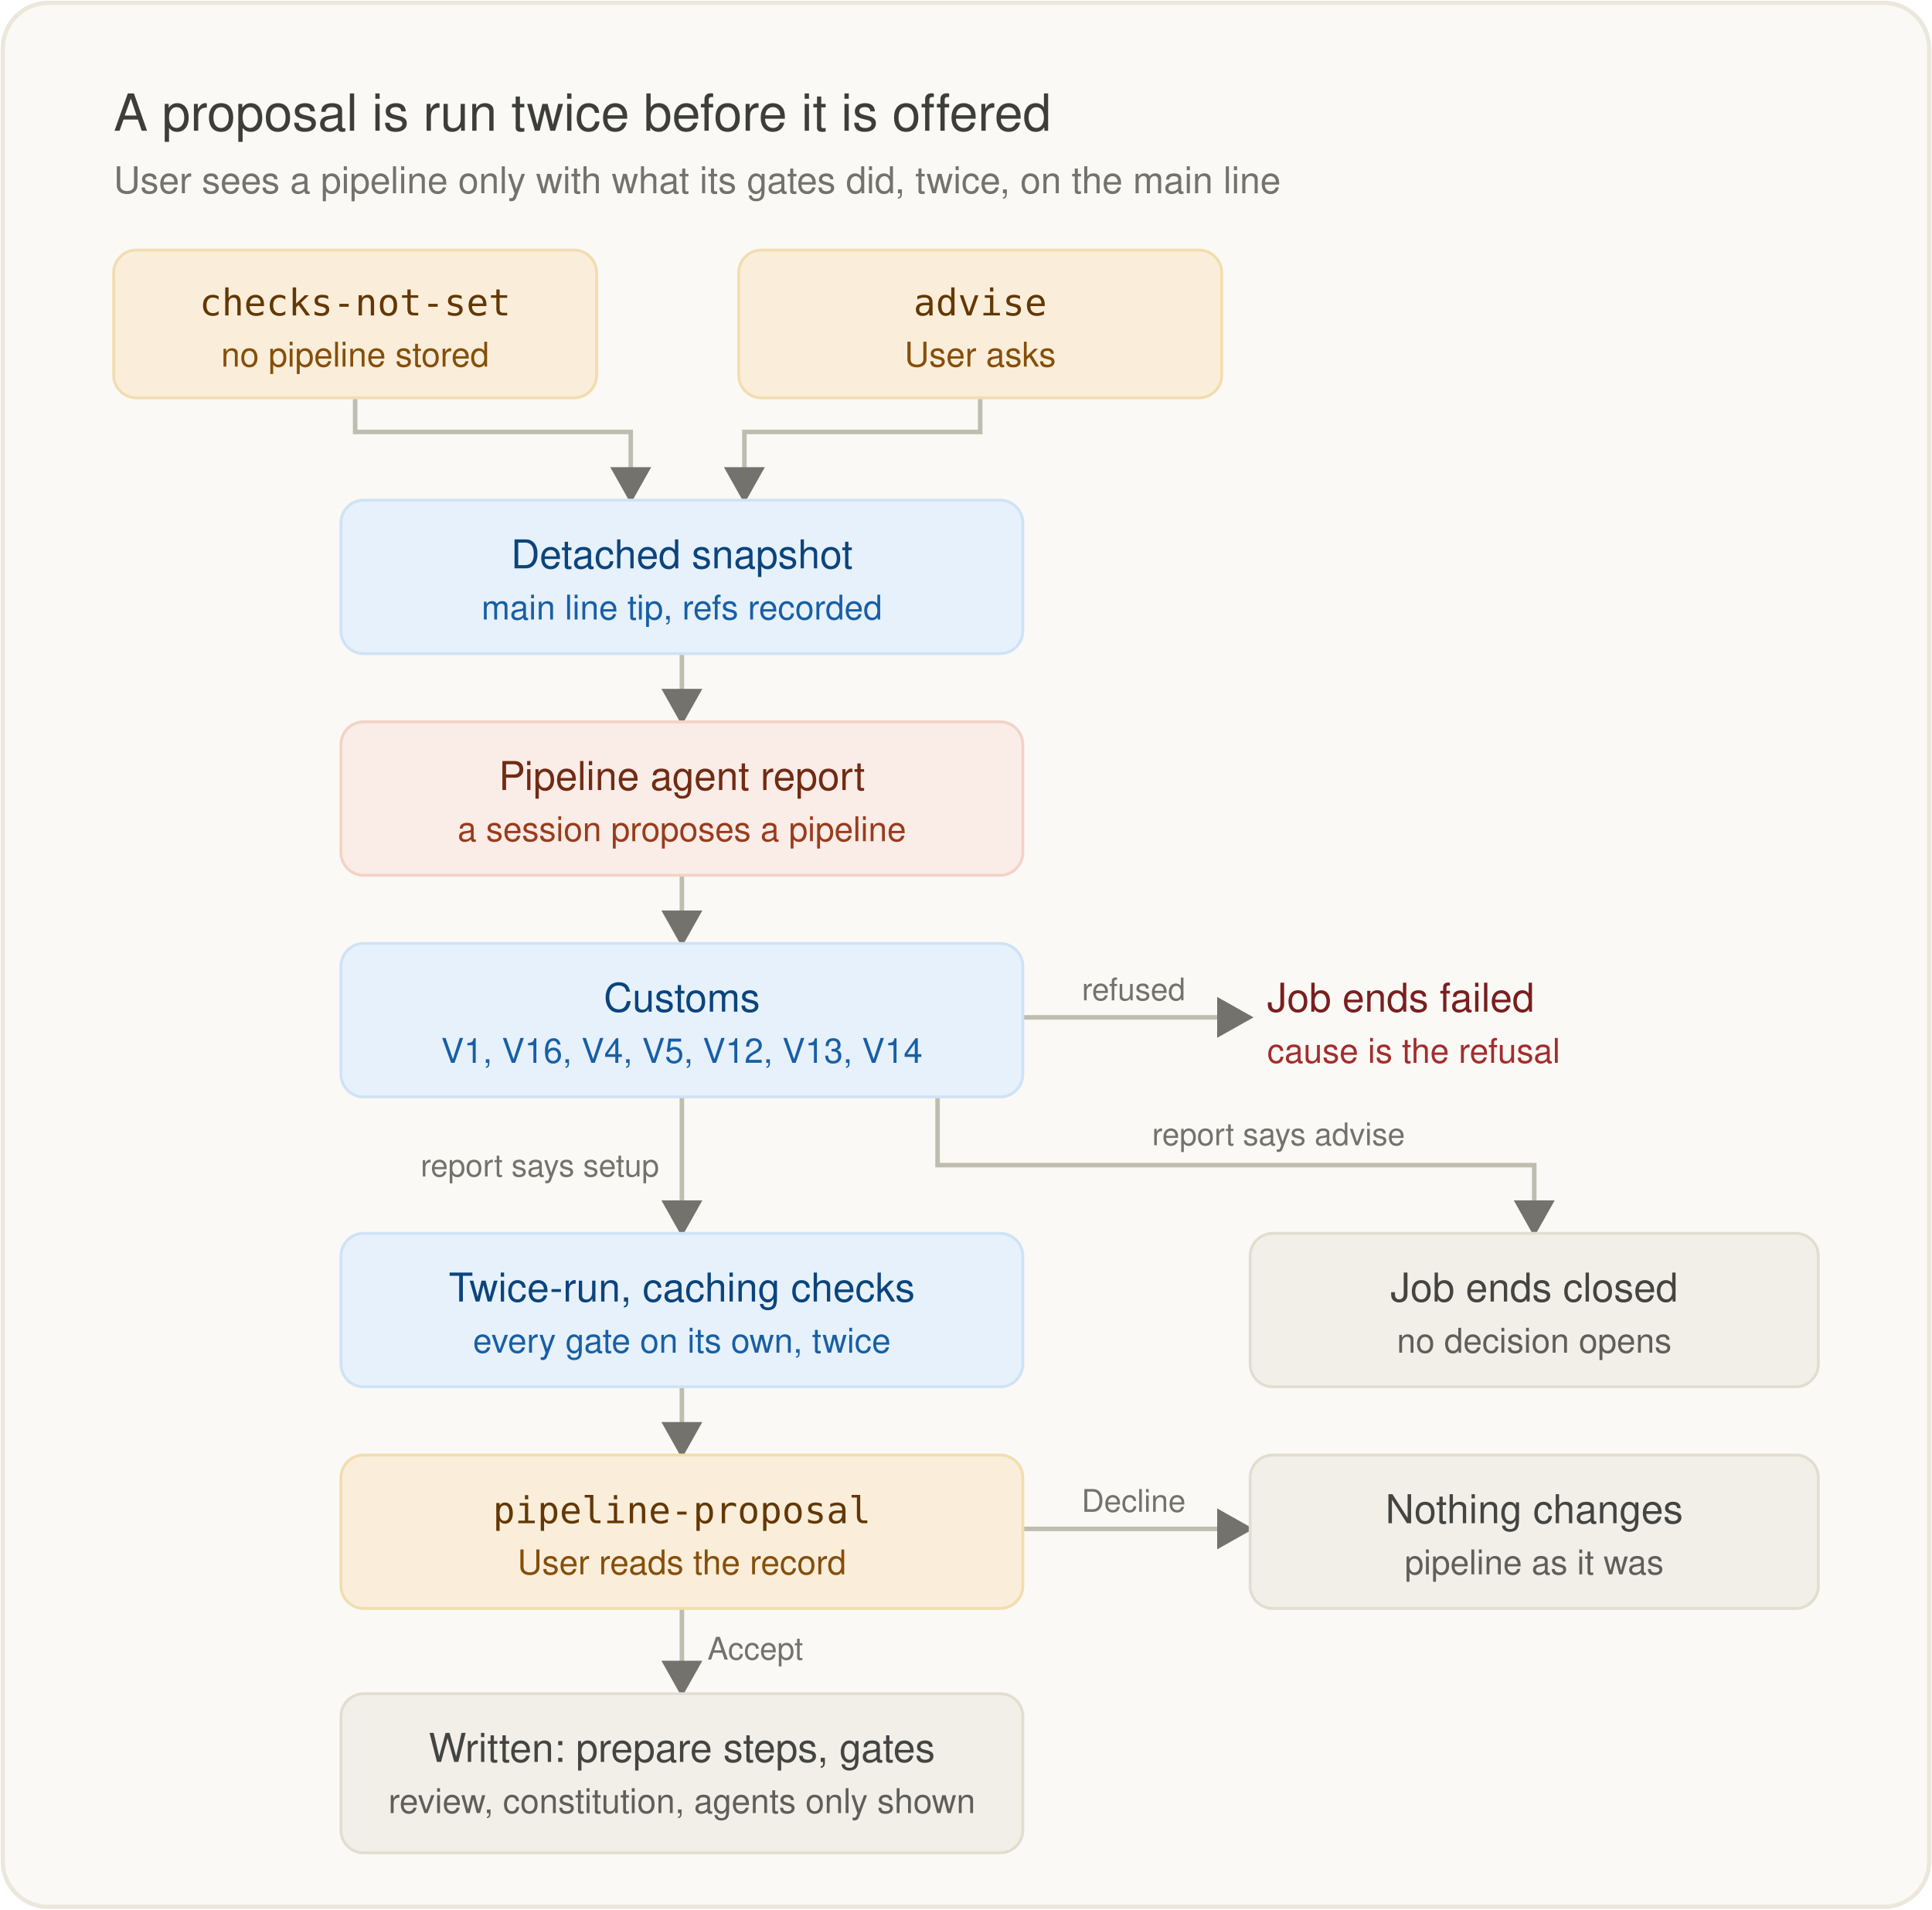
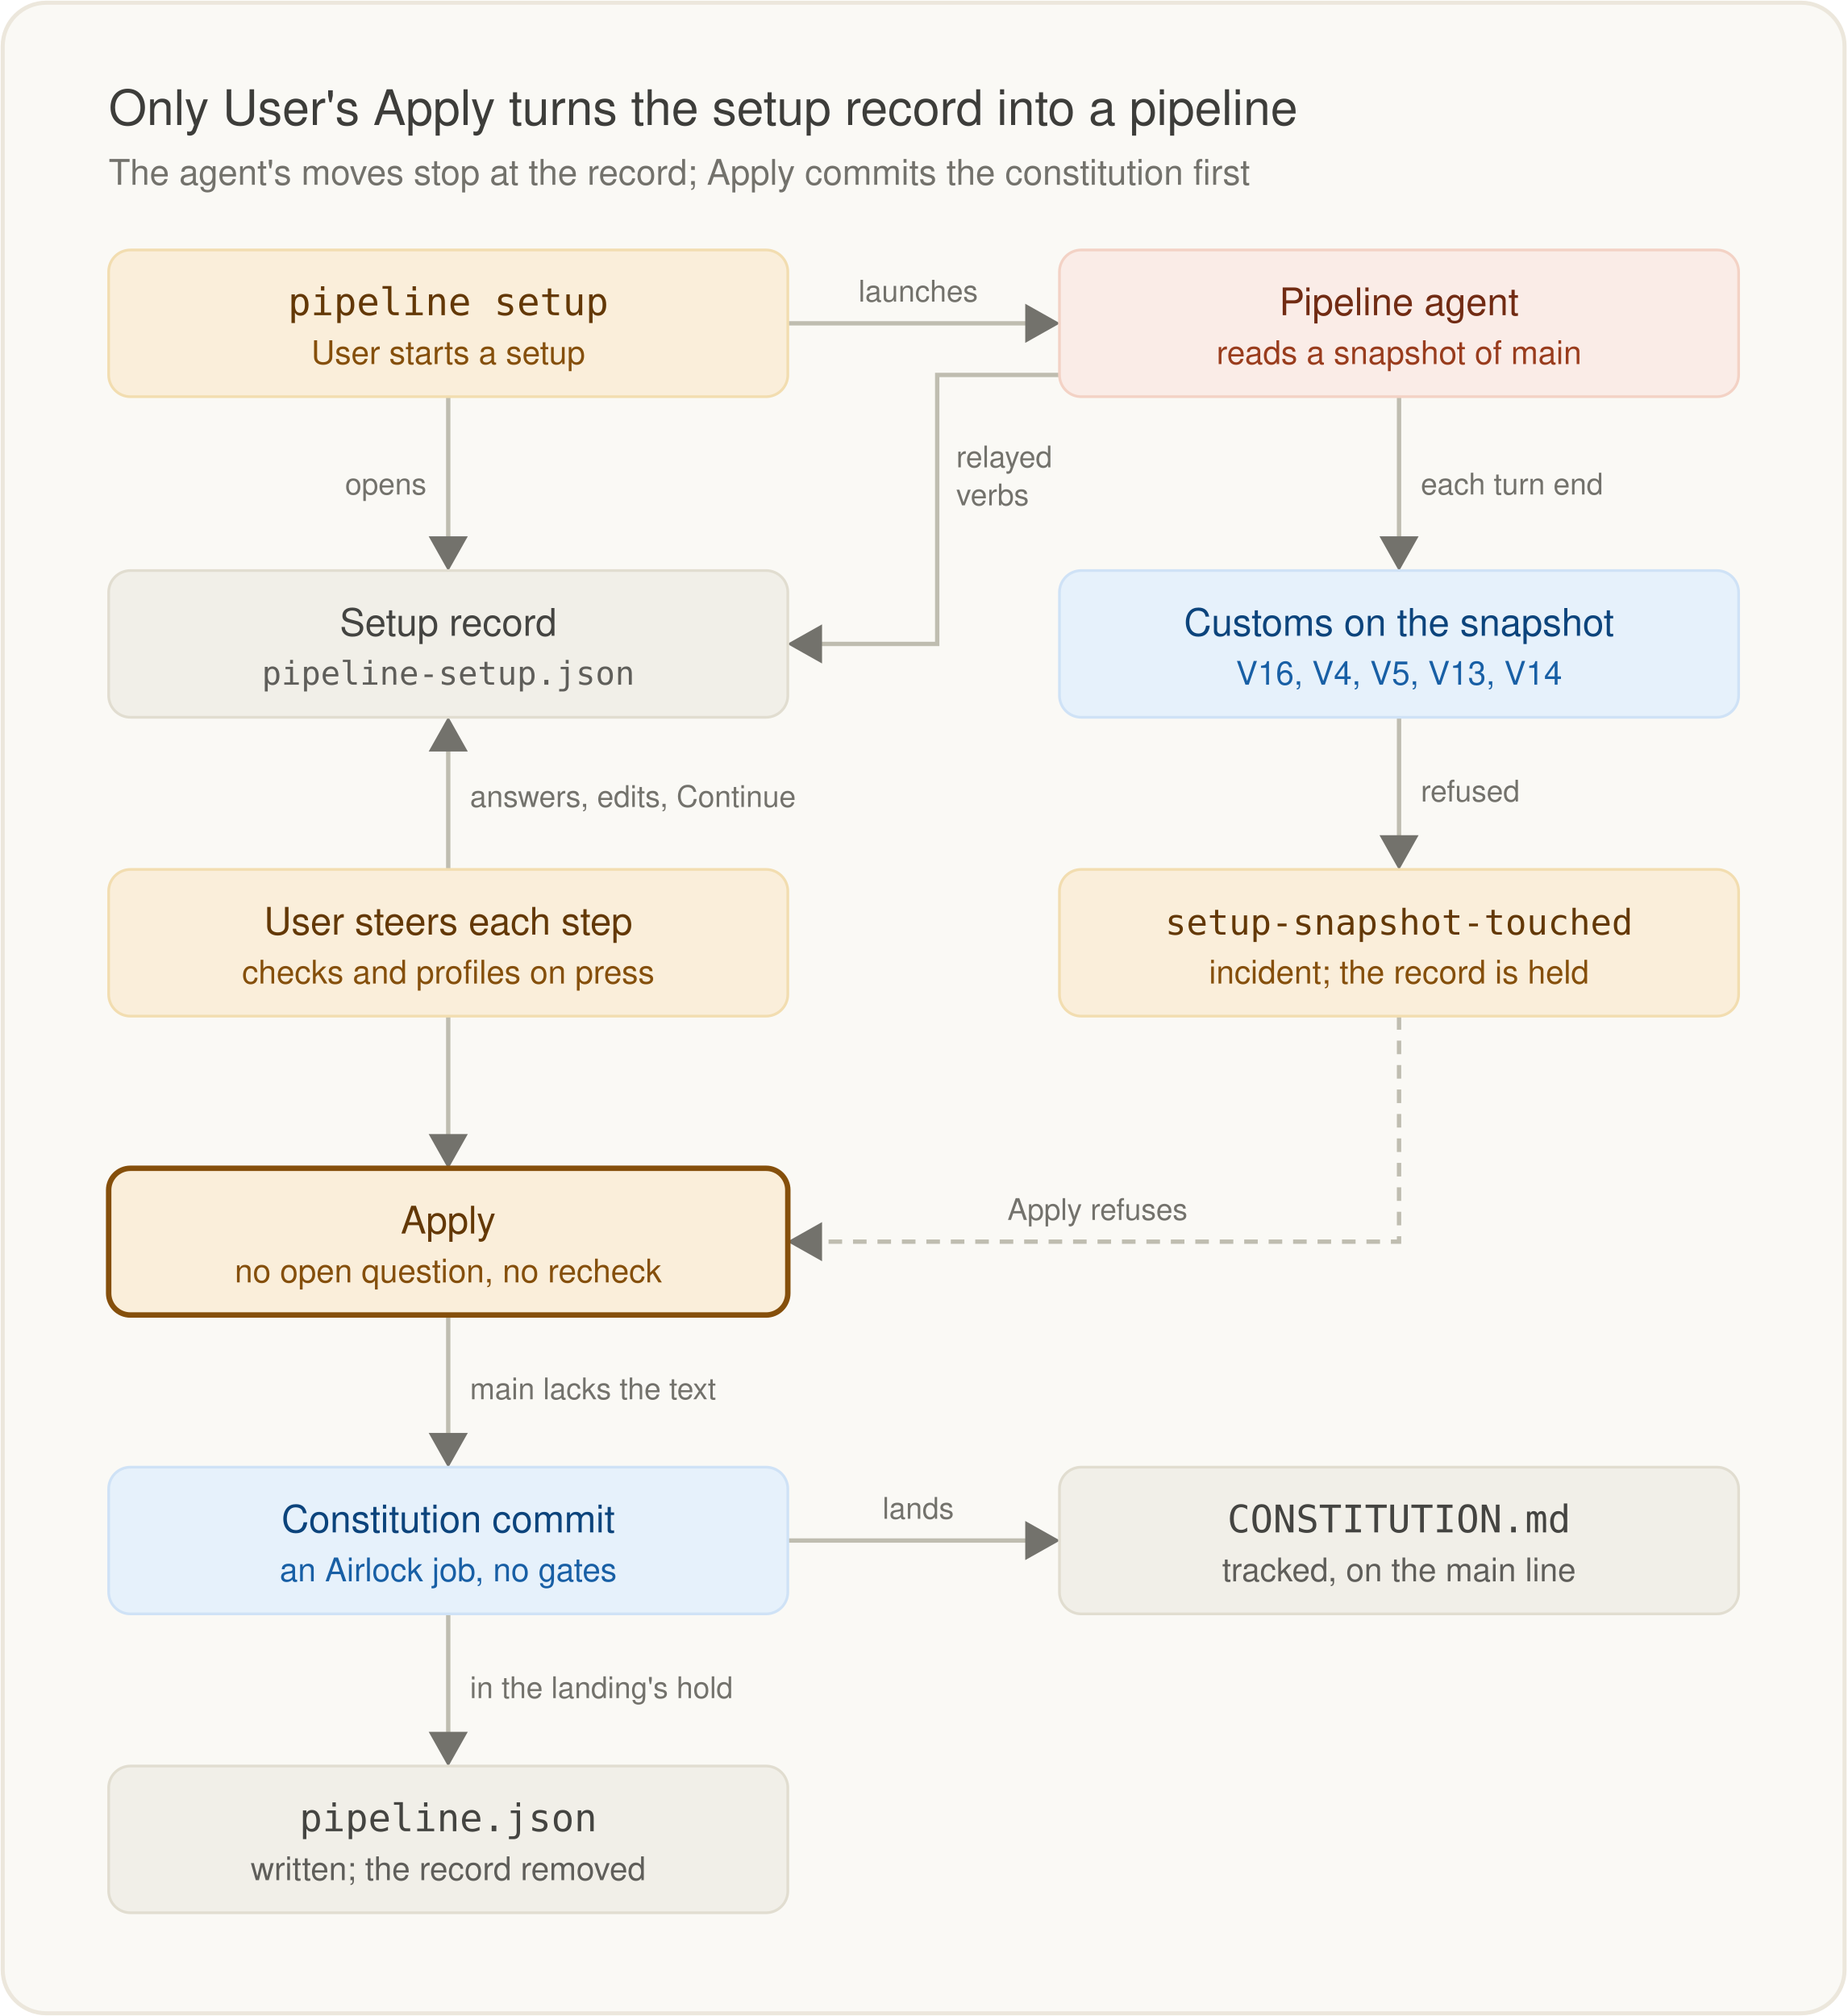
- <svg xmlns="http://www.w3.org/2000/svg" width="680" height="672" viewBox="0 0 680 672" role="img" font-family="-apple-system,BlinkMacSystemFont,'Segoe UI',Helvetica,Arial,sans-serif">
+ <svg xmlns="http://www.w3.org/2000/svg" width="680" height="742" viewBox="0 0 680 742" role="img" font-family="-apple-system,BlinkMacSystemFont,'Segoe UI',Helvetica,Arial,sans-serif">
  <defs>
    <marker id="ah" markerWidth="9" markerHeight="9" refX="6" refY="4.5" orient="auto">
      <path d="M0,0 L8,4.5 L0,9 z" fill="#73726c" />
    </marker>
  </defs>
-   <rect x="1" y="1" width="678" height="670" rx="16" fill="#FAF9F5" stroke="#ECE7DC" stroke-width="1.5" />
-   <text x="40" y="46" font-size="18" font-weight="500" fill="#3d3d3a">A proposal is run twice before it is offered</text>
-   <text x="40" y="68" font-size="13" fill="#73726c">User sees a pipeline only with what its gates did, twice, on the main line</text>
-   <path d="M125,140 L125,152 L222,152 L222,174" fill="none" stroke="#bfbdb0" stroke-width="1.6" marker-end="url(#ah)" />
-   <path d="M345,140 L345,152 L262,152 L262,174" fill="none" stroke="#bfbdb0" stroke-width="1.6" marker-end="url(#ah)" />
-   <path d="M240,230 L240,252" fill="none" stroke="#bfbdb0" stroke-width="1.6" marker-end="url(#ah)" />
-   <path d="M240,308 L240,330" fill="none" stroke="#bfbdb0" stroke-width="1.6" marker-end="url(#ah)" />
-   <path d="M240,386 L240,432" fill="none" stroke="#bfbdb0" stroke-width="1.6" marker-end="url(#ah)" />
-   <path d="M240,488 L240,510" fill="none" stroke="#bfbdb0" stroke-width="1.6" marker-end="url(#ah)" />
-   <path d="M360,358 L438,358" fill="none" stroke="#bfbdb0" stroke-width="1.6" marker-end="url(#ah)" />
-   <path d="M330,386 L330,410 L540,410 L540,432" fill="none" stroke="#bfbdb0" stroke-width="1.6" marker-end="url(#ah)" />
-   <path d="M360,538 L438,538" fill="none" stroke="#bfbdb0" stroke-width="1.6" marker-end="url(#ah)" />
-   <path d="M240,566 L240,594" fill="none" stroke="#bfbdb0" stroke-width="1.6" marker-end="url(#ah)" />
-   <text x="399" y="352" font-size="11" fill="#73726c" text-anchor="middle">refused</text>
-   <text x="450" y="403" font-size="11" fill="#73726c" text-anchor="middle">report says advise</text>
-   <text x="232" y="414" font-size="11" fill="#73726c" text-anchor="end">report says setup</text>
-   <text x="399" y="532" font-size="11" fill="#73726c" text-anchor="middle">Decline</text>
-   <text x="249" y="584" font-size="11" fill="#73726c" text-anchor="start">Accept</text>
-   <rect x="40" y="88" width="170" height="52" rx="8" fill="#FAEEDA" stroke="#F2DDB0" />
-   <text x="125.0" y="111.0" font-size="13" font-weight="500" fill="#633806" text-anchor="middle" font-family="ui-monospace,Menlo,Consolas,monospace">checks-not-set</text>
-   <text x="125.0" y="129.0" font-size="12" fill="#854F0B" text-anchor="middle">no pipeline stored</text>
-   <rect x="260" y="88" width="170" height="52" rx="8" fill="#FAEEDA" stroke="#F2DDB0" />
-   <text x="345.0" y="111.0" font-size="13" font-weight="500" fill="#633806" text-anchor="middle" font-family="ui-monospace,Menlo,Consolas,monospace">advise</text>
-   <text x="345.0" y="129.0" font-size="12" fill="#854F0B" text-anchor="middle">User asks</text>
-   <rect x="120" y="176" width="240" height="54" rx="8" fill="#E6F1FB" stroke="#CFE2F6" />
-   <text x="240.0" y="200.0" font-size="14" font-weight="500" fill="#0C447C" text-anchor="middle">Detached snapshot</text>
-   <text x="240.0" y="218.0" font-size="12" fill="#185FA5" text-anchor="middle">main line tip, refs recorded</text>
-   <rect x="120" y="254" width="240" height="54" rx="8" fill="#FAECE7" stroke="#F3D2C5" />
-   <text x="240.0" y="278.0" font-size="14" font-weight="500" fill="#712B13" text-anchor="middle">Pipeline agent report</text>
-   <text x="240.0" y="296.0" font-size="12" fill="#993C1D" text-anchor="middle">a session proposes a pipeline</text>
-   <rect x="120" y="332" width="240" height="54" rx="8" fill="#E6F1FB" stroke="#CFE2F6" />
-   <text x="240.0" y="356.0" font-size="14" font-weight="500" fill="#0C447C" text-anchor="middle">Customs</text>
-   <text x="240.0" y="374.0" font-size="12" fill="#185FA5" text-anchor="middle">V1, V16, V4, V5, V12, V13, V14</text>
-   <rect x="120" y="434" width="240" height="54" rx="8" fill="#E6F1FB" stroke="#CFE2F6" />
-   <text x="240.0" y="458.0" font-size="14" font-weight="500" fill="#0C447C" text-anchor="middle">Twice-run, caching checks</text>
-   <text x="240.0" y="476.0" font-size="12" fill="#185FA5" text-anchor="middle">every gate on its own, twice</text>
-   <rect x="120" y="512" width="240" height="54" rx="8" fill="#FAEEDA" stroke="#F2DDB0" />
-   <text x="240.0" y="536.0" font-size="13" font-weight="500" fill="#633806" text-anchor="middle" font-family="ui-monospace,Menlo,Consolas,monospace">pipeline-proposal</text>
-   <text x="240.0" y="554.0" font-size="12" fill="#854F0B" text-anchor="middle">User reads the record</text>
-   <text x="446" y="356.0" font-size="14" font-weight="500" fill="#791F1F">Job ends failed</text>
-   <text x="446" y="374.0" font-size="12" fill="#A32D2D">cause is the refusal</text>
-   <rect x="440" y="434" width="200" height="54" rx="8" fill="#F1EFE8" stroke="#E1DDD0" />
-   <text x="540.0" y="458.0" font-size="14" font-weight="500" fill="#444441" text-anchor="middle">Job ends closed</text>
-   <text x="540.0" y="476.0" font-size="12" fill="#5F5E5A" text-anchor="middle">no decision opens</text>
-   <rect x="440" y="512" width="200" height="54" rx="8" fill="#F1EFE8" stroke="#E1DDD0" />
-   <text x="540.0" y="536.0" font-size="14" font-weight="500" fill="#444441" text-anchor="middle">Nothing changes</text>
-   <text x="540.0" y="554.0" font-size="12" fill="#5F5E5A" text-anchor="middle">pipeline as it was</text>
-   <rect x="120" y="596" width="240" height="56" rx="8" fill="#F1EFE8" stroke="#E1DDD0" />
-   <text x="240.0" y="620.0" font-size="14" font-weight="500" fill="#444441" text-anchor="middle">Written: prepare steps, gates</text>
-   <text x="240.0" y="638.0" font-size="12" fill="#5F5E5A" text-anchor="middle">review, constitution, agents only shown</text>
+   <rect x="1" y="1" width="678" height="740" rx="16" fill="#FAF9F5" stroke="#ECE7DC" stroke-width="1.5" />
+   <text x="40" y="46" font-size="18" font-weight="500" fill="#3d3d3a">Only User's Apply turns the setup record into a pipeline</text>
+   <text x="40" y="68" font-size="13" fill="#73726c">The agent's moves stop at the record; Apply commits the constitution first</text>
+   <path d="M290,119 L387,119" fill="none" stroke="#bfbdb0" stroke-width="1.6" marker-end="url(#ah)" />
+   <text x="338" y="111" font-size="11" fill="#73726c" text-anchor="middle">launches</text>
+   <path d="M165,146 L165,207" fill="none" stroke="#bfbdb0" stroke-width="1.6" marker-end="url(#ah)" />
+   <text x="157" y="182" font-size="11" fill="#73726c" text-anchor="end">opens</text>
+   <path d="M390,138 L345,138 L345,237 L293,237" fill="none" stroke="#bfbdb0" stroke-width="1.6" marker-end="url(#ah)" />
+   <text x="352" y="172" font-size="11" fill="#73726c" text-anchor="start">relayed</text>
+   <text x="352" y="186" font-size="11" fill="#73726c" text-anchor="start">verbs</text>
+   <path d="M515,146 L515,207" fill="none" stroke="#bfbdb0" stroke-width="1.6" marker-end="url(#ah)" />
+   <text x="523" y="182" font-size="11" fill="#73726c" text-anchor="start">each turn end</text>
+   <path d="M515,264 L515,317" fill="none" stroke="#bfbdb0" stroke-width="1.6" marker-end="url(#ah)" />
+   <text x="523" y="295" font-size="11" fill="#73726c" text-anchor="start">refused</text>
+   <path d="M165,320 L165,267" fill="none" stroke="#bfbdb0" stroke-width="1.6" marker-end="url(#ah)" />
+   <text x="173" y="297" font-size="11" fill="#73726c" text-anchor="start">answers, edits, Continue</text>
+   <path d="M165,374 L165,427" fill="none" stroke="#bfbdb0" stroke-width="1.6" marker-end="url(#ah)" />
+   <path d="M515,374 L515,457 L293,457" fill="none" stroke="#bfbdb0" stroke-width="1.6" stroke-dasharray="5 4" marker-end="url(#ah)" />
+   <text x="404" y="449" font-size="11" fill="#73726c" text-anchor="middle">Apply refuses</text>
+   <path d="M165,484 L165,537" fill="none" stroke="#bfbdb0" stroke-width="1.6" marker-end="url(#ah)" />
+   <text x="173" y="515" font-size="11" fill="#73726c" text-anchor="start">main lacks the text</text>
+   <path d="M290,567 L387,567" fill="none" stroke="#bfbdb0" stroke-width="1.6" marker-end="url(#ah)" />
+   <text x="338" y="559" font-size="11" fill="#73726c" text-anchor="middle">lands</text>
+   <path d="M165,594 L165,647" fill="none" stroke="#bfbdb0" stroke-width="1.6" marker-end="url(#ah)" />
+   <text x="173" y="625" font-size="11" fill="#73726c" text-anchor="start">in the landing's hold</text>
+   <rect x="40" y="92" width="250" height="54" rx="8" fill="#FAEEDA" stroke="#F2DDB0" />
+   <text x="165" y="116" font-size="14" font-weight="500" fill="#633806" text-anchor="middle" font-family="ui-monospace,Menlo,Consolas,monospace">pipeline setup</text>
+   <text x="165" y="134" font-size="12" fill="#854F0B" text-anchor="middle">User starts a setup</text>
+   <rect x="390" y="92" width="250" height="54" rx="8" fill="#FAECE7" stroke="#F3D2C5" />
+   <text x="515" y="116" font-size="14" font-weight="500" fill="#712B13" text-anchor="middle">Pipeline agent</text>
+   <text x="515" y="134" font-size="12" fill="#993C1D" text-anchor="middle">reads a snapshot of main</text>
+   <rect x="40" y="210" width="250" height="54" rx="8" fill="#F1EFE8" stroke="#E1DDD0" />
+   <text x="165" y="234" font-size="14" font-weight="500" fill="#444441" text-anchor="middle">Setup record</text>
+   <text x="165" y="252" font-size="12" fill="#5F5E5A" text-anchor="middle" font-family="ui-monospace,Menlo,Consolas,monospace">pipeline-setup.json</text>
+   <rect x="390" y="210" width="250" height="54" rx="8" fill="#E6F1FB" stroke="#CFE2F6" />
+   <text x="515" y="234" font-size="14" font-weight="500" fill="#0C447C" text-anchor="middle">Customs on the snapshot</text>
+   <text x="515" y="252" font-size="12" fill="#185FA5" text-anchor="middle">V16, V4, V5, V13, V14</text>
+   <rect x="40" y="320" width="250" height="54" rx="8" fill="#FAEEDA" stroke="#F2DDB0" />
+   <text x="165" y="344" font-size="14" font-weight="500" fill="#633806" text-anchor="middle">User steers each step</text>
+   <text x="165" y="362" font-size="12" fill="#854F0B" text-anchor="middle">checks and profiles on press</text>
+   <rect x="390" y="320" width="250" height="54" rx="8" fill="#FAEEDA" stroke="#F2DDB0" />
+   <text x="515" y="344" font-size="13" font-weight="500" fill="#633806" text-anchor="middle" font-family="ui-monospace,Menlo,Consolas,monospace">setup-snapshot-touched</text>
+   <text x="515" y="362" font-size="12" fill="#854F0B" text-anchor="middle">incident; the record is held</text>
+   <rect x="40" y="430" width="250" height="54" rx="8" fill="#FAEEDA" stroke="#854F0B" stroke-width="2" />
+   <text x="165" y="454" font-size="14" font-weight="500" fill="#633806" text-anchor="middle">Apply</text>
+   <text x="165" y="472" font-size="12" fill="#854F0B" text-anchor="middle">no open question, no recheck</text>
+   <rect x="40" y="540" width="250" height="54" rx="8" fill="#E6F1FB" stroke="#CFE2F6" />
+   <text x="165" y="564" font-size="14" font-weight="500" fill="#0C447C" text-anchor="middle">Constitution commit</text>
+   <text x="165" y="582" font-size="12" fill="#185FA5" text-anchor="middle">an Airlock job, no gates</text>
+   <rect x="390" y="540" width="250" height="54" rx="8" fill="#F1EFE8" stroke="#E1DDD0" />
+   <text x="515" y="564" font-size="14" font-weight="500" fill="#444441" text-anchor="middle" font-family="ui-monospace,Menlo,Consolas,monospace">CONSTITUTION.md</text>
+   <text x="515" y="582" font-size="12" fill="#5F5E5A" text-anchor="middle">tracked, on the main line</text>
+   <rect x="40" y="650" width="250" height="54" rx="8" fill="#F1EFE8" stroke="#E1DDD0" />
+   <text x="165" y="674" font-size="14" font-weight="500" fill="#444441" text-anchor="middle" font-family="ui-monospace,Menlo,Consolas,monospace">pipeline.json</text>
+   <text x="165" y="692" font-size="12" fill="#5F5E5A" text-anchor="middle">written; the record removed</text>
</svg>
